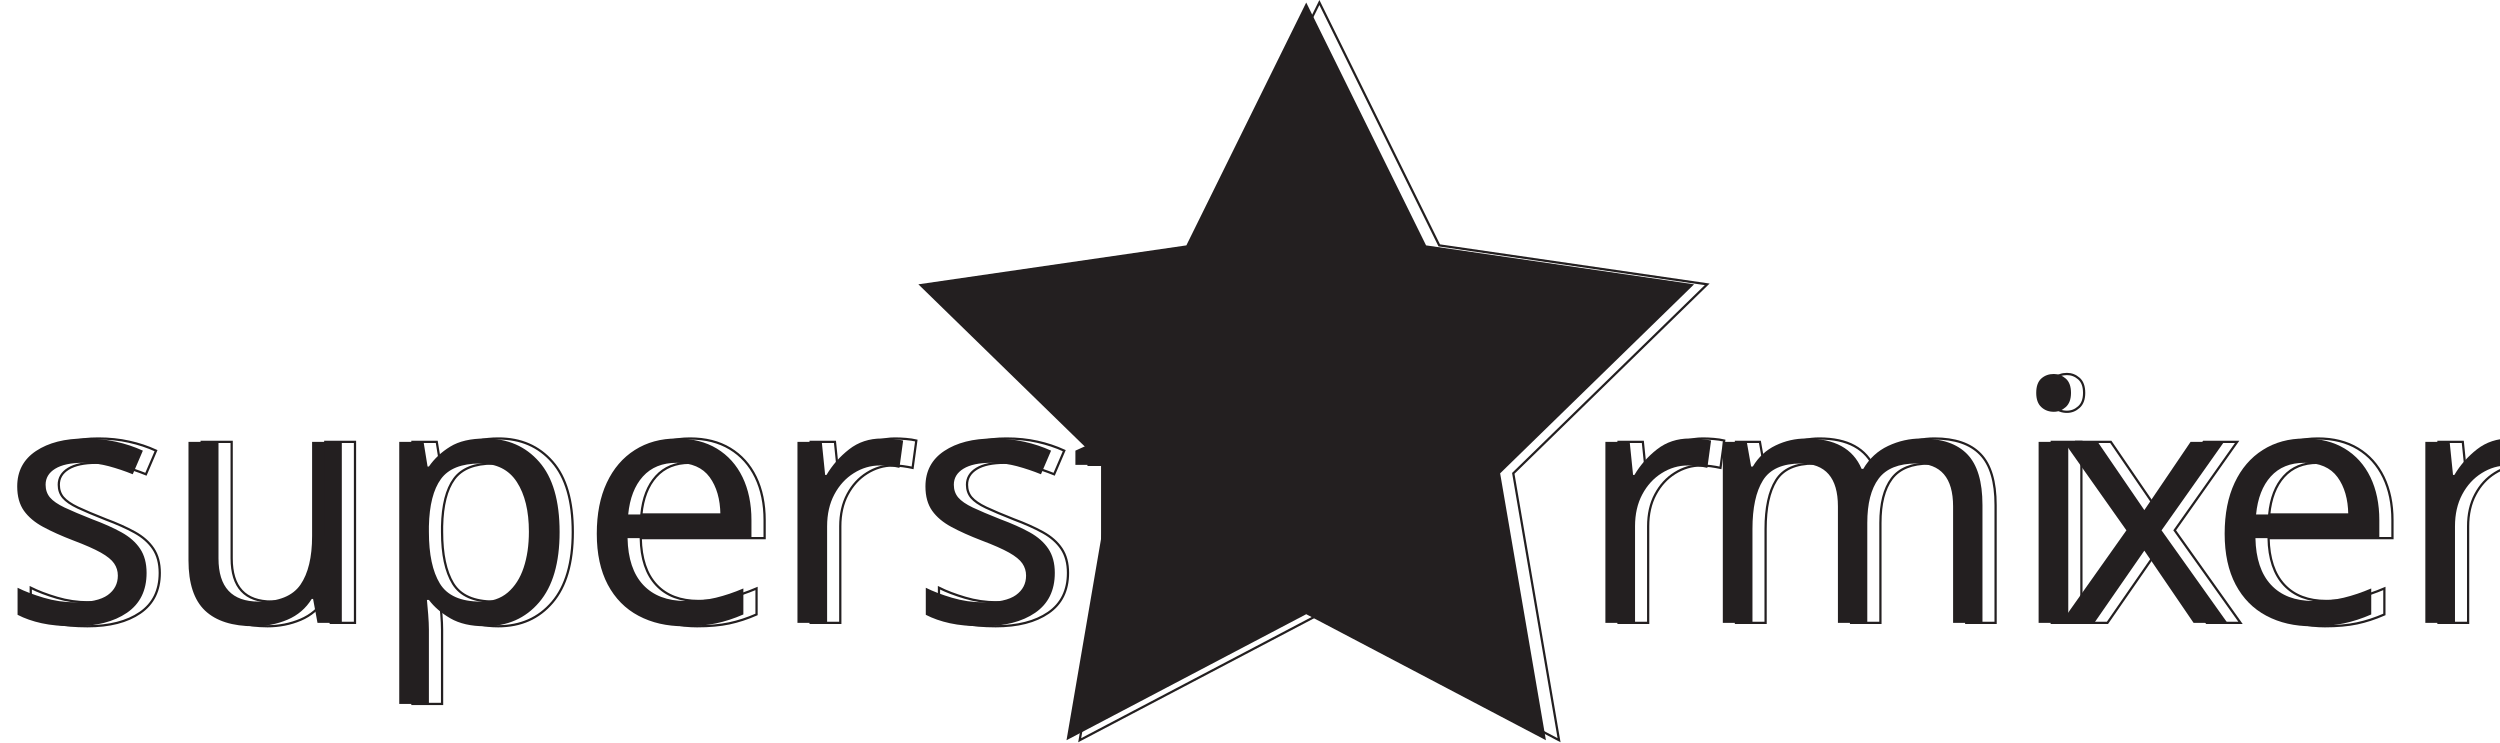
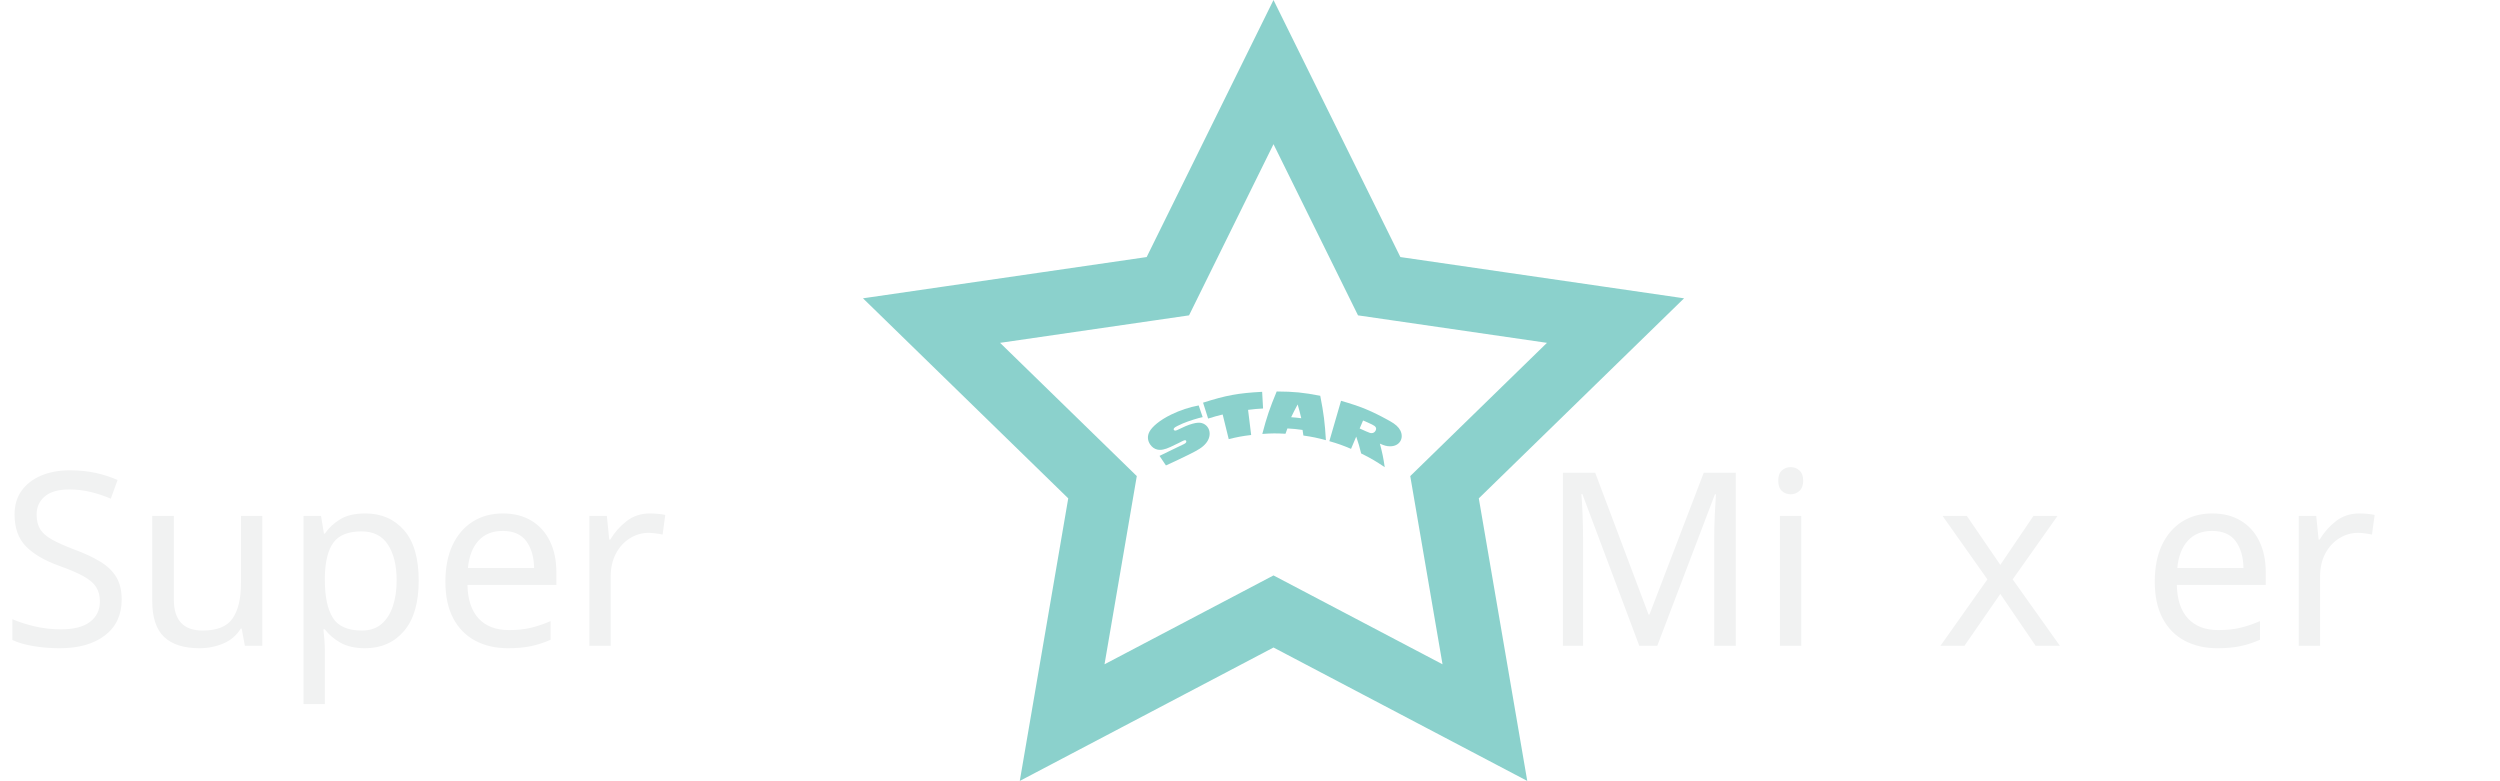
- <svg xmlns="http://www.w3.org/2000/svg" id="Layer_2" data-name="Layer 2" viewBox="0 0 555.88 165.05">
+ <svg xmlns="http://www.w3.org/2000/svg" id="Layer_2" data-name="Layer 2" viewBox="0 0 587.77 183.6">
  <defs>
    <style>
-       .cls-1, .cls-2 {
-         fill: #231f20;
+       .cls-1 {
+         fill: none;
+         stroke: #8bd1cc;
+         stroke-miterlimit: 10;
+         stroke-width: 15px;
      }

-       .cls-2, .cls-3 {
-         font-family: MyriadPro-Regular, 'Myriad Pro';
-         font-size: 75.1px;
+       .cls-2 {
+         fill: #8bd1cc;
+       }
+ 
+       .cls-3 {
+         fill: #f1f2f2;
+         font-family: AntiqueOliNorD-Reg, 'Antique Olive Nord D';
+         font-size: 57px;
      }

      .cls-4 {
        letter-spacing: -.02em;
      }
- 
-       .cls-3, .cls-5 {
-         fill: none;
-         stroke: #231f20;
-         stroke-width: .5px;
-       }
- 
-       .cls-5 {
-         stroke-miterlimit: 10;
-       }
    </style>
  </defs>
  <g id="Layer_1-2" data-name="Layer 1">
+     <text class="cls-3" transform="translate(0 151.84)">
+       <tspan x="0" y="0">Super</tspan>
+     </text>
+     <text class="cls-3" transform="translate(361.93 151.84)">
+       <tspan x="0" y="0">Mi</tspan>
+       <tspan class="cls-4" x="93.25" y="0">x</tspan>
+       <tspan x="141.53" y="0">er</tspan>
+     </text>
    <g>
-       <text class="cls-2" transform="translate(0 138.5)">
-         <tspan x="0" y="0">superst</tspan>
-       </text>
-       <text class="cls-2" transform="translate(350.57 138.5)">
-         <tspan x="0" y="0">r</tspan>
-       </text>
-       <text class="cls-2" transform="translate(376.68 138.5)">
-         <tspan x="0" y="0">mi</tspan>
-         <tspan class="cls-4" x="80.21" y="0">x</tspan>
-         <tspan x="113.85" y="0">er</tspan>
-       </text>
-       <polygon class="cls-1" points="290.44 .56 317.09 54.56 376.68 63.22 333.56 105.25 343.74 164.59 290.44 136.57 237.14 164.59 247.32 105.25 204.2 63.22 263.79 54.56 290.44 .56" />
-     </g>
-     <g>
-       <text class="cls-3" transform="translate(2.93 138.5)">
-         <tspan x="0" y="0">superst</tspan>
-       </text>
-       <text class="cls-3" transform="translate(353.49 138.5)">
-         <tspan x="0" y="0">r</tspan>
-       </text>
-       <text class="cls-3" transform="translate(379.6 138.5)">
-         <tspan x="0" y="0">mi</tspan>
-         <tspan class="cls-4" x="80.21" y="0">x</tspan>
-         <tspan x="113.85" y="0">er</tspan>
-       </text>
-       <polygon class="cls-5" points="293.37 .56 320.02 54.56 379.6 63.22 336.48 105.25 346.66 164.59 293.37 136.57 240.07 164.59 250.25 105.25 207.13 63.22 266.72 54.56 293.37 .56" />
+       <polygon class="cls-1" points="299.41 16.95 324.26 67.29 379.82 75.37 339.62 114.55 349.11 169.89 299.41 143.76 249.72 169.89 259.21 114.55 219.01 75.37 274.57 67.29 299.41 16.95" />
+       <g>
+         <path class="cls-2" d="m272.62,107.18c2.35-1.17,3.95-1.89,5.75-2.78.45-.22.63-.47.51-.74-.11-.23-.32-.23-.87.04-.34.17-.52.26-.86.44-.41.21-1.35.66-1.96.94-1.32.61-2.26.81-3.12.61-.65-.15-1.22-.56-1.65-1.18-.63-.93-.72-1.97-.18-3,.61-1.17,2.41-2.73,5.13-4.05,2.07-1.01,4.31-1.74,6.45-2.14.38,1.1.57,1.65.94,2.75-.92.17-3.31.9-4.68,1.49-.5.23-.75.34-1.25.58-.76.37-1,.64-.85.92.11.22.41.24.78.05.78-.38,1.18-.56,1.97-.91,1.14-.49,2.27-.79,2.99-.82,1.18-.06,2.18.64,2.54,1.71.34,1.03.05,2.18-.72,3.11-.82,1-1.83,1.59-4.01,2.67-1.92.95-3.25,1.57-5.41,2.56-.6-.9-.91-1.35-1.51-2.25Z" />
+         <path class="cls-2" d="m288.88,103.23c-.57-2.31-.85-3.47-1.42-5.78-1.38.34-2.06.53-3.42.96-.48-1.5-.72-2.24-1.19-3.74,5.43-1.73,8.25-2.25,13.89-2.55.09,1.57.13,2.35.22,3.92-1.41.08-2.12.14-3.53.32.29,2.36.44,3.55.73,5.91-2.13.26-3.18.46-5.28.97Z" />
+         <path class="cls-2" d="m306.44,102.4c-.07-.53-.11-.79-.2-1.32-1.42-.2-2.13-.27-3.56-.35-.18.5-.27.75-.45,1.25-2.18-.12-3.27-.11-5.45.04,1.06-4.03,1.74-6.04,3.38-9.98,4.12.03,6.18.23,10.24,1.01.82,4.18,1.08,6.28,1.33,10.44-2.09-.56-3.15-.78-5.29-1.09Zm-1.35-7.31c-.64,1.19-.95,1.79-1.53,3,.95.07,1.43.12,2.38.24-.31-1.3-.48-1.95-.85-3.24Z" />
+         <path class="cls-2" d="m320.02,106.61c-.39-1.58-.62-2.38-1.16-3.96-.49,1.15-.73,1.73-1.22,2.88-2.01-.85-3.03-1.21-5.1-1.81,1.1-3.8,1.65-5.7,2.75-9.49,4.72,1.37,7.04,2.31,11.44,4.74,1.39.77,2.09,1.44,2.5,2.24.45.89.44,1.87-.06,2.61-.49.73-1.32,1.1-2.32,1.11-.8,0-1.39-.16-2.43-.63.59,2.22.82,3.34,1.14,5.54-2.15-1.46-3.26-2.1-5.54-3.23Zm1.35-5.12c.56.26.81.34,1.12.34.39,0,.73-.21.92-.58.3-.59.08-1.02-.84-1.45-.83-.4-1.25-.58-2.1-.94-.32.75-.48,1.13-.8,1.88.68.29,1.02.44,1.7.76Z" />
+       </g>
    </g>
  </g>
</svg>
